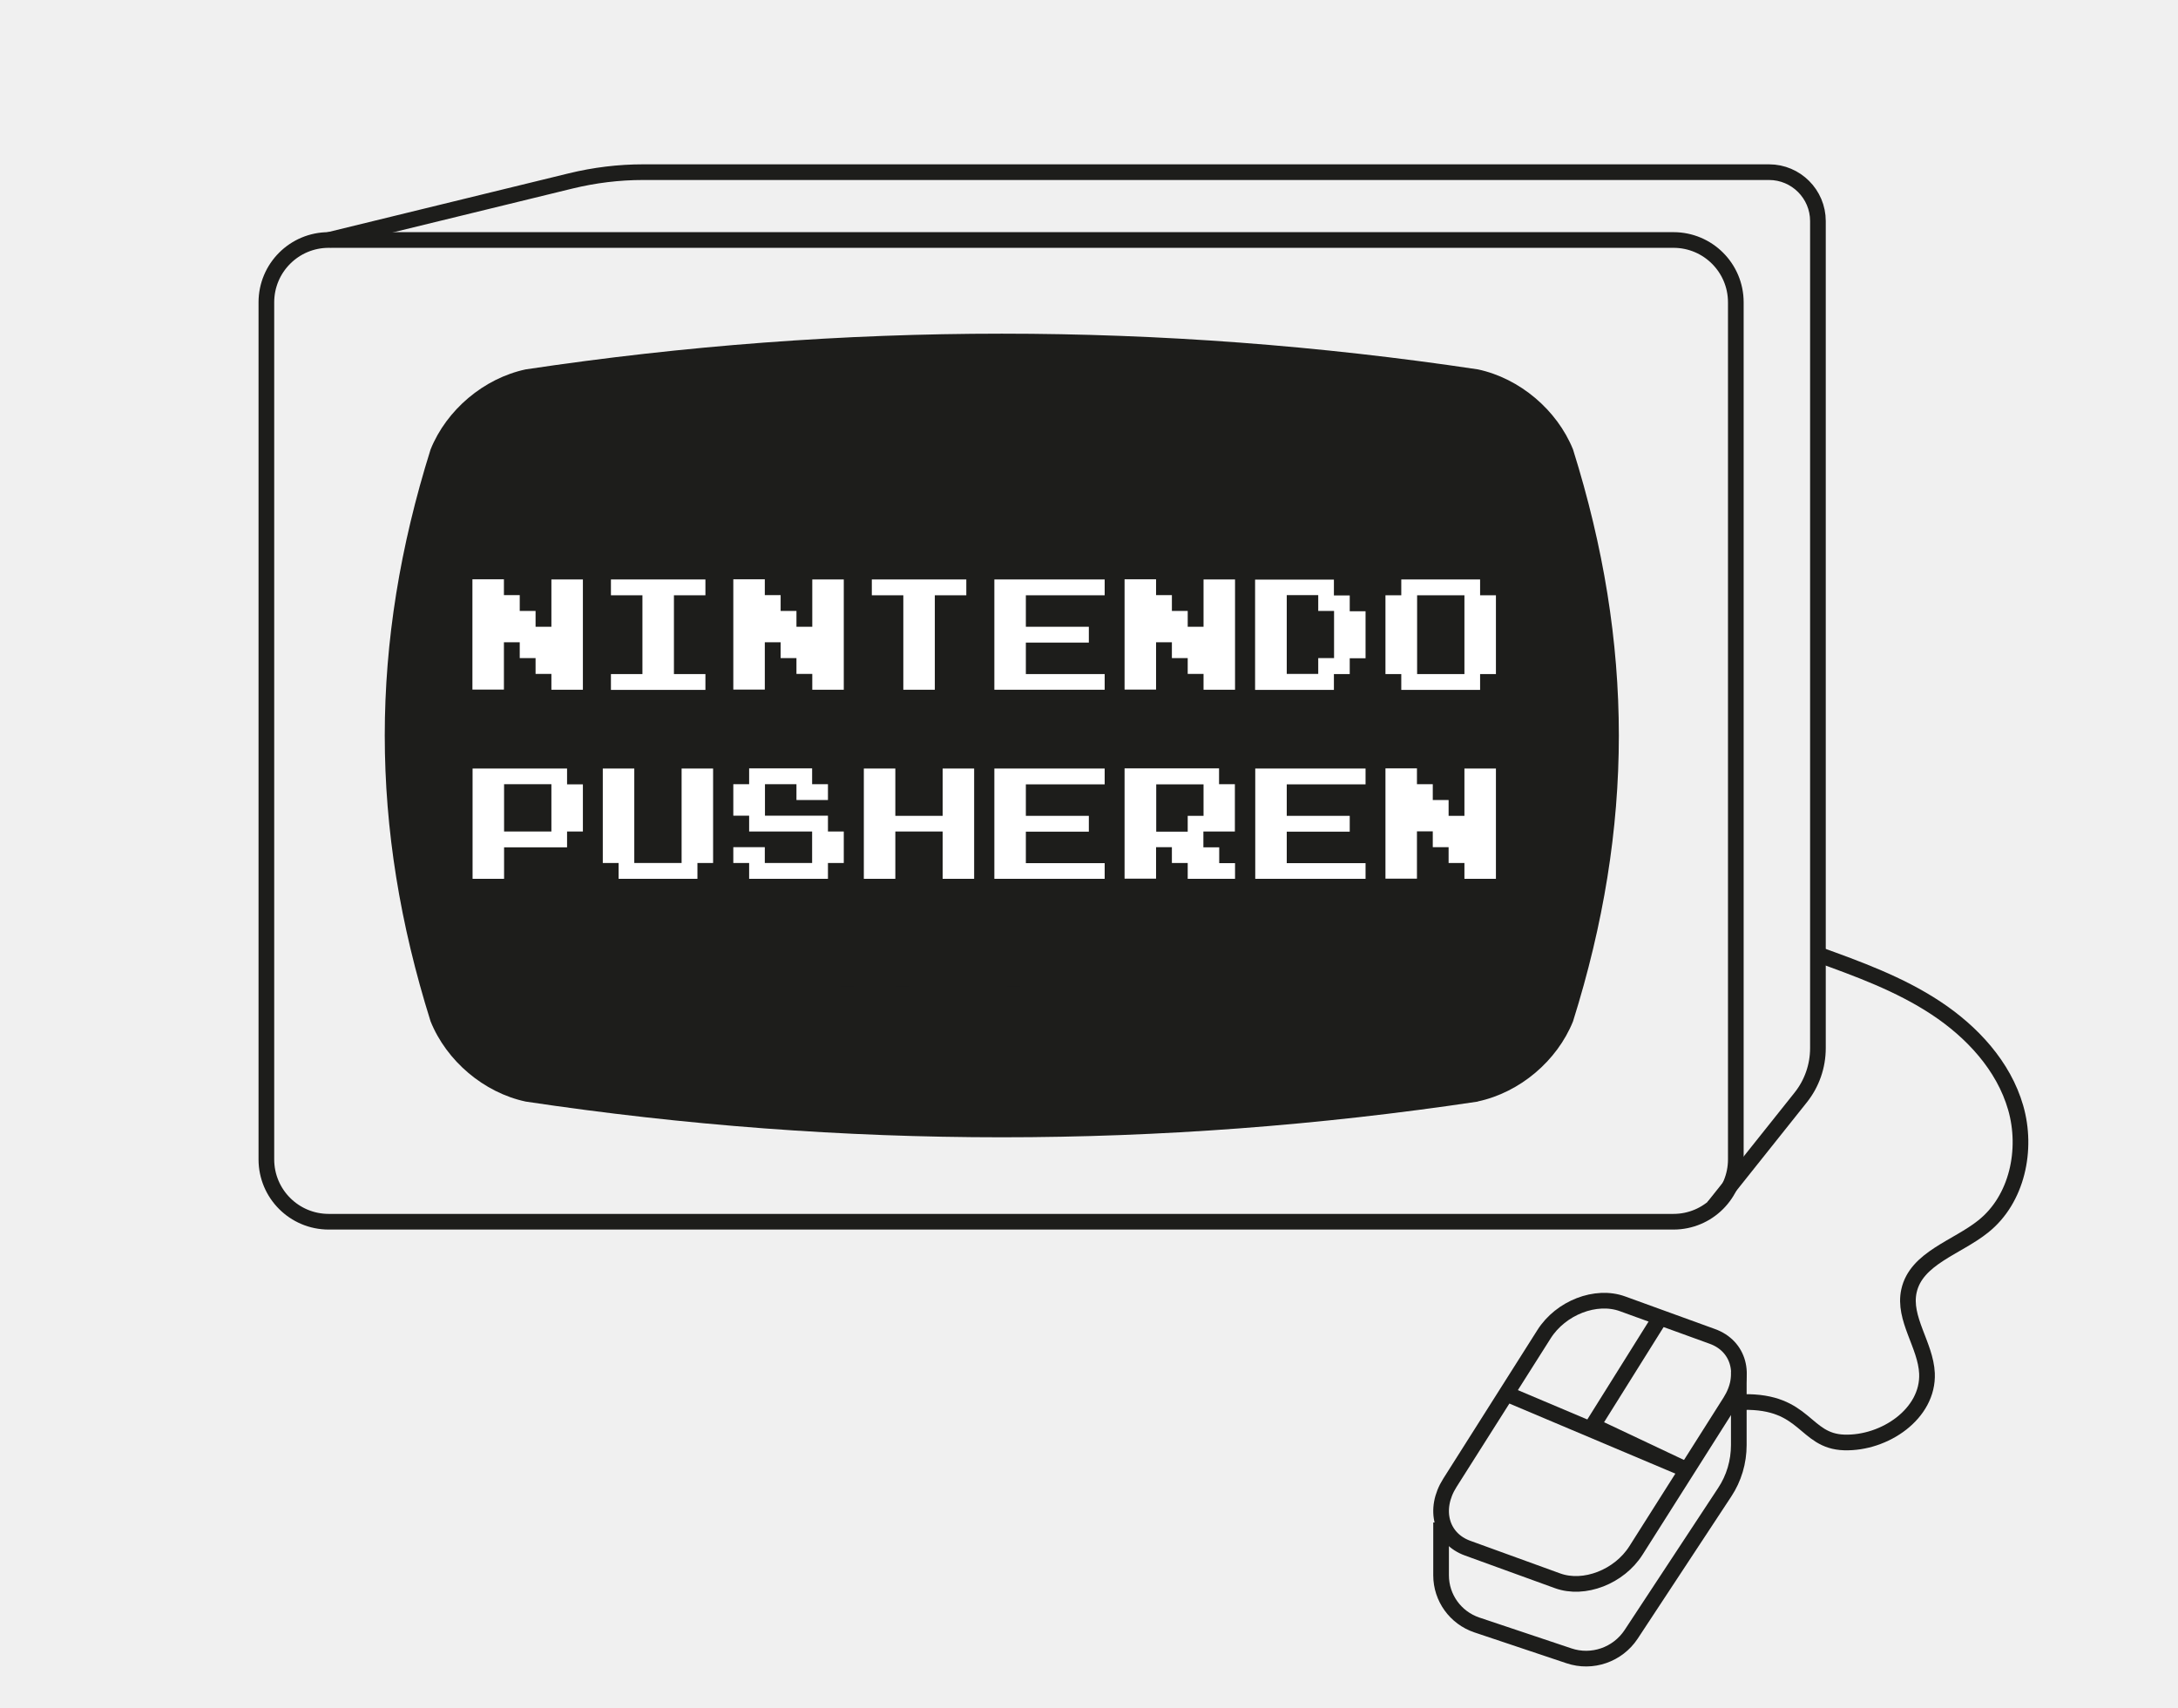
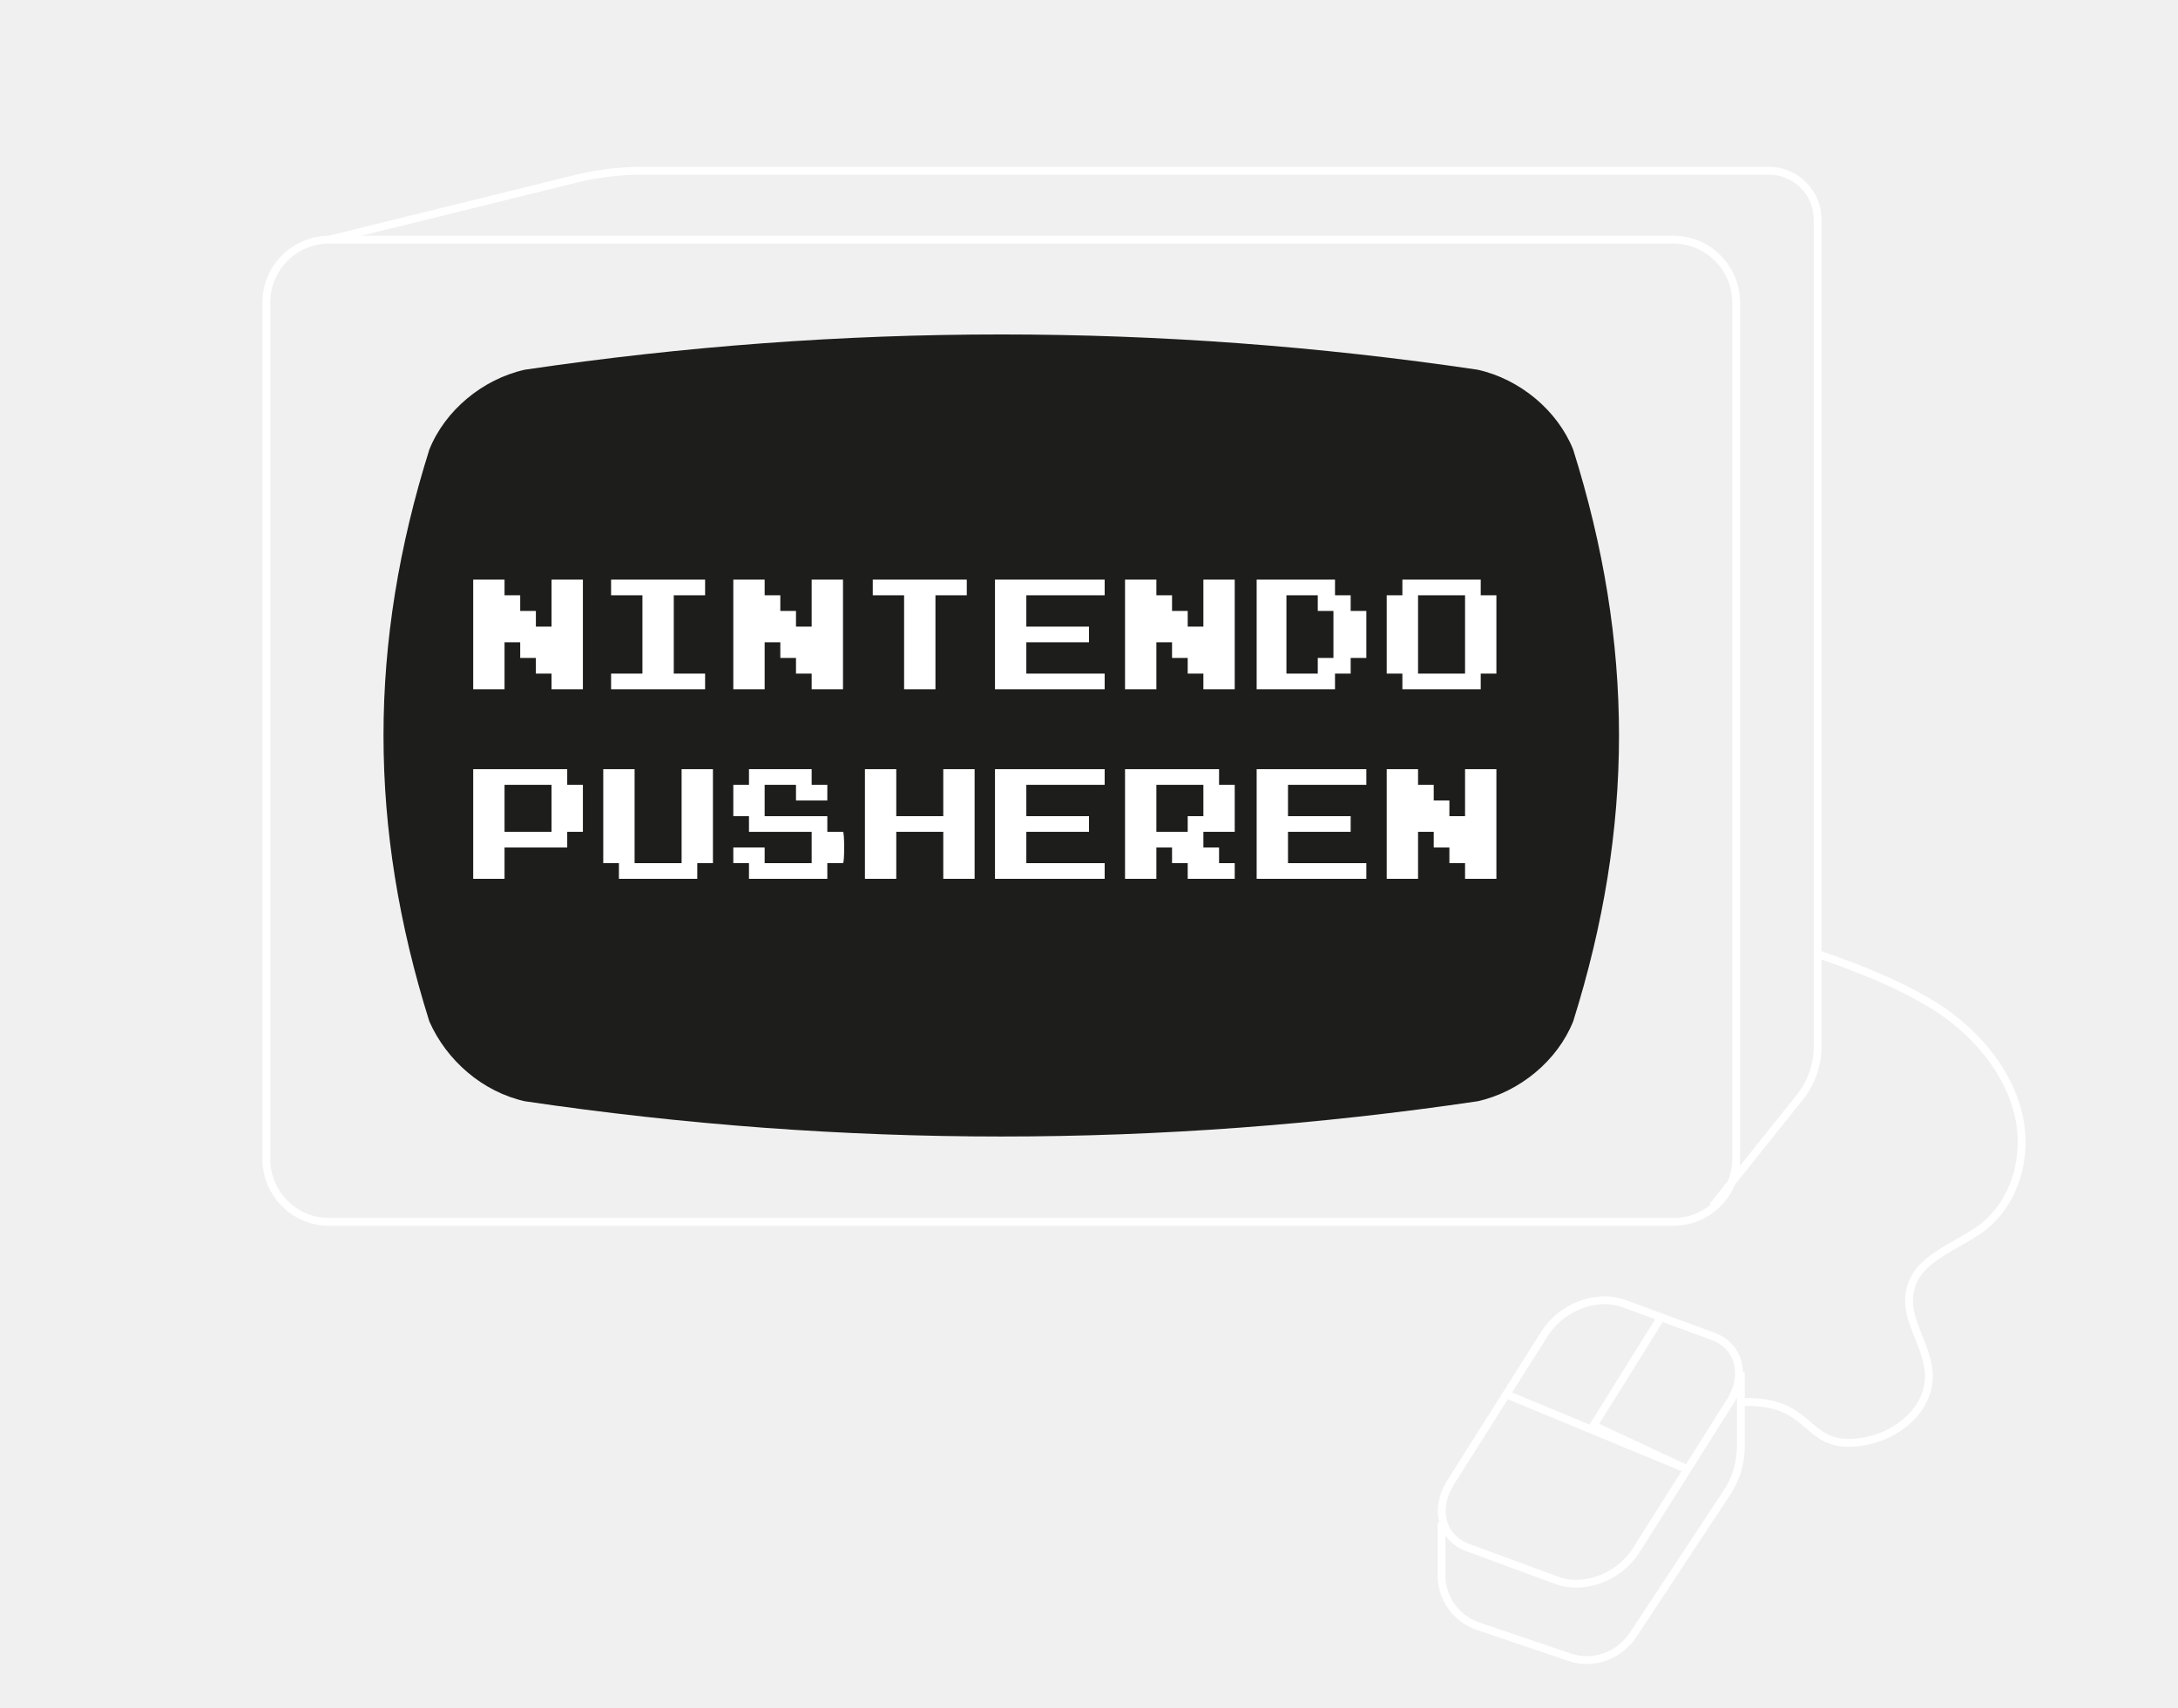
- <svg xmlns="http://www.w3.org/2000/svg" id="Layer_1" width="139" height="109" viewBox="0 0 139 109">
-   <defs>
-     <style>.cls-1{fill:#fff;}.cls-2{fill:#1d1d1b;}.cls-3{fill:none;stroke:#1d1d1b;stroke-miterlimit:10;}</style>
-   </defs>
-   <path class="cls-3" d="M106.8,15.32H20.98c-2.2,0-3.98,1.78-3.98,3.98v54.71c0,2.2,1.78,3.98,3.98,3.98H106.8c2.2,0,3.98-1.78,3.98-3.98V19.3c0-2.2-1.78-3.98-3.98-3.98h-6.2" />
-   <path class="cls-2" d="M94.32,70.32c-20.3,3.04-40.48,3.04-60.77,0-2.67-.57-5.05-2.59-6.07-5.12-3.9-12.42-3.9-24.08,0-36.51,1.02-2.53,3.4-4.54,6.07-5.11,20.3-3.04,40.48-3.04,60.77,0,2.67,.57,5.05,2.59,6.07,5.11,3.9,12.43,3.9,24.09,0,36.51-1.02,2.53-3.4,4.54-6.07,5.11Z" />
-   <path class="cls-3" d="M20.98,15.32l15.44-3.77c1.52-.37,3.07-.56,4.63-.56H112.9c1.72,0,3.12,1.4,3.12,3.12v52.8c0,1.15-.39,2.26-1.1,3.15l-5.57,6.99" />
+ <svg xmlns="http://www.w3.org/2000/svg" version="1.1" id="Layer_1" x="0px" y="0px" viewBox="0 0 139 109" style="enable-background:new 0 0 139 109;" xml:space="preserve">
+   <style type="text/css">
+ 	.st0{fill:none;stroke:#FFFFFF;stroke-width:0.5;stroke-miterlimit:10;}
+ 	.st1{fill:#1D1D1B;}
+ 	.st2{fill:#FFFFFF;}
+ </style>
+   <path class="st0" d="M106.8,15.3H21c-2.2,0-4,1.8-4,4V74c0,2.2,1.8,4,4,4h85.8c2.2,0,4-1.8,4-4V19.3C110.8,17.1,109,15.3,106.8,15.3  h-6.2" />
+   <path class="st1" d="M94.3,70.3c-20.3,3-40.5,3-60.8,0c-2.7-0.6-5-2.6-6.1-5.1c-3.9-12.4-3.9-24.1,0-36.5c1-2.5,3.4-4.5,6.1-5.1  c20.3-3,40.5-3,60.8,0c2.7,0.6,5.1,2.6,6.1,5.1c3.9,12.4,3.9,24.1,0,36.5C99.4,67.7,97,69.7,94.3,70.3L94.3,70.3z" />
+   <path class="st0" d="M21,15.3l15.4-3.8c1.5-0.4,3.1-0.6,4.6-0.6h71.9c1.7,0,3.1,1.4,3.1,3.1v52.8c0,1.2-0.4,2.3-1.1,3.2l-5.6,7" />
  <g>
-     <path class="cls-1" d="M37.2,44.03h-2.01v-1.01h-1.01v-1.01h-1.01v-1.01h-1.01v3.02h-2.01v-7.04h2.01v1.01h1.01v1.01h1.01v1.01h1.01v-3.02h2.01v7.04Z" />
-     <path class="cls-1" d="M45.02,38h-2.01v5.03h2.01v1.01h-6.03v-1.01h2.01v-5.03h-2.01v-1.01h6.03v1.01Z" />
-     <path class="cls-1" d="M53.85,44.03h-2.01v-1.01h-1.01v-1.01h-1.01v-1.01h-1.01v3.02h-2.01v-7.04h2.01v1.01h1.01v1.01h1.01v1.01h1.01v-3.02h2.01v7.04Z" />
-     <path class="cls-1" d="M61.67,38h-2.01v6.03h-2.01v-6.03h-2.01v-1.01h6.03v1.01Z" />
-     <path class="cls-1" d="M70.5,44.03h-7.04v-7.04h7.04v1.01h-5.03v2.01h4.02v1.01h-4.02v2.01h5.03v1.01Z" />
-     <path class="cls-1" d="M78.82,44.03h-2.01v-1.01h-1.01v-1.01h-1.01v-1.01h-1.01v3.02h-2.01v-7.04h2.01v1.01h1.01v1.01h1.01v1.01h1.01v-3.02h2.01v7.04Z" />
-     <path class="cls-1" d="M87.15,42.02h-1.01v1.01h-1.01v1.01h-5.03v-7.04h5.03v1.01h1.01v1.01h1.01v3.02Zm-2.01,0v-3.02h-1.01v-1.01h-2.01v5.03h2.01v-1.01h1.01Z" />
-     <path class="cls-1" d="M95.47,43.03h-1.01v1.01h-5.03v-1.01h-1.01v-5.03h1.01v-1.01h5.03v1.01h1.01v5.03Zm-2.01,0v-5.03h-3.02v5.03h3.02Z" />
-     <path class="cls-1" d="M37.2,53.08h-1.01v1.01h-4.02v2.01h-2.01v-7.04h6.03v1.01h1.01v3.02Zm-2.01,0v-3.02h-3.02v3.02h3.02Z" />
-     <path class="cls-1" d="M45.52,55.09h-1.01v1.01h-5.03v-1.01h-1.01v-6.03h2.01v6.03h3.02v-6.03h2.01v6.03Z" />
-     <path class="cls-1" d="M53.85,55.09h-1.01v1.01h-5.03v-1.01h-1.01v-1.01h2.01v1.01h3.02v-2.01h-4.02v-1.01h-1.01v-2.01h1.01v-1.01h4.02v1.01h1.01v1.01h-2.01v-1.01h-2.01v2.01h4.02v1.01h1.01v2.01Z" />
-     <path class="cls-1" d="M62.17,56.1h-2.01v-3.02h-3.02v3.02h-2.01v-7.04h2.01v3.02h3.02v-3.02h2.01v7.04Z" />
-     <path class="cls-1" d="M70.5,56.1h-7.04v-7.04h7.04v1.01h-5.03v2.01h4.02v1.01h-4.02v2.01h5.03v1.01Z" />
-     <path class="cls-1" d="M78.82,56.1h-3.02v-1.01h-1.01v-1.01h-1.01v2.01h-2.01v-7.04h6.03v1.01h1.01v3.02h-2.01v1.01h1.01v1.01h1.01v1.01Zm-2.01-4.02v-2.01h-3.02v3.02h2.01v-1.01h1.01Z" />
-     <path class="cls-1" d="M87.15,56.1h-7.04v-7.04h7.04v1.01h-5.03v2.01h4.02v1.01h-4.02v2.01h5.03v1.01Z" />
-     <path class="cls-1" d="M95.47,56.1h-2.01v-1.01h-1.01v-1.01h-1.01v-1.01h-1.01v3.02h-2.01v-7.04h2.01v1.01h1.01v1.01h1.01v1.01h1.01v-3.02h2.01v7.04Z" />
+     <path class="st2" d="M37.2,44h-2v-1h-1v-1h-1v-1h-1v3h-2v-7h2v1h1v1h1v1h1v-3h2V44z" />
+     <path class="st2" d="M45,38h-2v5h2v1h-6v-1h2v-5h-2v-1h6V38z" />
+     <path class="st2" d="M53.8,44h-2v-1h-1v-1h-1v-1h-1v3h-2v-7h2v1h1v1h1v1h1v-3h2V44z" />
+     <path class="st2" d="M61.7,38h-2v6h-2v-6h-2v-1h6V38z" />
+     <path class="st2" d="M70.5,44h-7v-7h7v1h-5v2h4v1h-4v2h5V44L70.5,44z" />
+     <path class="st2" d="M78.8,44h-2v-1h-1v-1h-1v-1h-1v3h-2v-7h2v1h1v1h1v1h1v-3h2V44z" />
+     <path class="st2" d="M87.2,42h-1v1h-1v1h-5v-7h5v1h1v1h1V42L87.2,42z M85.1,42v-3h-1v-1h-2v5h2v-1H85.1L85.1,42z" />
+     <path class="st2" d="M95.5,43h-1v1h-5v-1h-1v-5h1v-1h5v1h1V43z M93.5,43v-5h-3v5H93.5z" />
+     <path class="st2" d="M37.2,53.1h-1v1h-4v2h-2v-7h6v1h1V53.1L37.2,53.1z M35.2,53.1v-3h-3v3H35.2z" />
+     <path class="st2" d="M45.5,55.1h-1v1h-5v-1h-1v-6h2v6h3v-6h2V55.1L45.5,55.1z" />
+     <path class="st2" d="M53.8,55.1h-1v1h-5v-1h-1v-1h2v1h3v-2h-4v-1h-1v-2h1v-1h4v1h1v1h-2v-1h-2v2h4v1h1   C53.9,53.1,53.9,55.1,53.8,55.1z" />
+     <path class="st2" d="M62.2,56.1h-2v-3h-3v3h-2v-7h2v3h3v-3h2V56.1z" />
+     <path class="st2" d="M70.5,56.1h-7v-7h7v1h-5v2h4v1h-4v2h5V56.1L70.5,56.1z" />
+     <path class="st2" d="M78.8,56.1h-3v-1h-1v-1h-1v2h-2v-7h6v1h1v3h-2v1h1v1h1V56.1L78.8,56.1z M76.8,52.1v-2h-3v3h2v-1H76.8z" />
+     <path class="st2" d="M87.2,56.1h-7v-7h7v1h-5v2h4v1h-4v2h5V56.1L87.2,56.1z" />
+     <path class="st2" d="M95.5,56.1h-2v-1h-1v-1h-1v-1h-1v3h-2v-7h2v1h1v1h1v1h1v-3h2V56.1z" />
  </g>
-   <path class="cls-3" d="M109.28,85.31l-5.73-2.08c-1.7-.62-3.94,.25-5.01,1.94l-6.01,9.49c-1.07,1.69-.56,3.56,1.14,4.17l5.73,2.08c1.7,.62,3.94-.25,5.01-1.94l6.01-9.49c1.07-1.69,.56-3.56-1.14-4.17Z" />
-   <path class="cls-3" d="M91.97,97.19v3.37c0,1.44,.92,2.71,2.28,3.17l5.88,1.97c1.48,.5,3.11-.07,3.97-1.37l5.97-9.07c.59-.89,.9-1.94,.9-3.01v-4.69" />
-   <polyline class="cls-3" points="105.96 84.11 101.65 91 107.66 93.84 96.13 88.97" />
-   <g>
-     <path class="cls-2" d="M46.01,62.57h-.43v.43h-1.71v.86h-.86v-2.99h2.57v.43h.43v1.28Zm-.86,0v-1.28h-1.28v1.28h1.28Z" />
-     <path class="cls-2" d="M49.55,63.85h-1.28v-.43h-.43v-.43h-.43v.86h-.86v-2.99h2.57v.43h.43v1.28h-.86v.43h.43v.43h.43v.43Zm-.86-1.71v-.86h-1.28v1.28h.86v-.43h.43Z" />
-     <path class="cls-2" d="M53.1,63.85h-2.99v-2.99h2.99v.43h-2.14v.86h1.71v.43h-1.71v.86h2.14v.43Z" />
-     <path class="cls-2" d="M56.64,63.42h-.43v.43h-2.14v-.43h-.43v-.43h.86v.43h1.28v-.86h-1.71v-.43h-.43v-.86h.43v-.43h1.71v.43h.43v.43h-.86v-.43h-.86v.86h1.71v.43h.43v.86Z" />
-     <path class="cls-2" d="M60.18,63.42h-.43v.43h-2.14v-.43h-.43v-.43h.86v.43h1.28v-.86h-1.71v-.43h-.43v-.86h.43v-.43h1.71v.43h.43v.43h-.86v-.43h-.86v.86h1.71v.43h.43v.86Z" />
-     <path class="cls-2" d="M67.26,63.42h-.43v.43h-2.14v-.43h-.43v-.43h.86v.43h1.28v-.86h-1.71v-.43h-.43v-.86h.43v-.43h1.71v.43h.43v.43h-.86v-.43h-.86v.86h1.71v.43h.43v.86Z" />
-     <path class="cls-2" d="M70.16,61.28h-.86v2.57h-.86v-2.57h-.86v-.43h2.57v.43Z" />
-     <path class="cls-2" d="M73.7,63.85h-.86v-.86h-1.28v.86h-.86v-2.14h.43v-.43h.43v-.43h1.28v.43h.43v.43h.43v2.14Zm-.86-1.28v-.86h-.43v-.43h-.43v.43h-.43v.86h1.28Z" />
-     <path class="cls-2" d="M77.25,63.85h-1.28v-.43h-.43v-.43h-.43v.86h-.86v-2.99h2.57v.43h.43v1.28h-.86v.43h.43v.43h.43v.43Zm-.86-1.71v-.86h-1.28v1.28h.86v-.43h.43Z" />
-     <path class="cls-2" d="M80.57,61.28h-.86v2.57h-.86v-2.57h-.86v-.43h2.57v.43Z" />
-   </g>
-   <path class="cls-3" d="M115.97,60.91c2.61,.94,5.25,1.9,7.57,3.43s4.33,3.7,5.1,6.37,.1,5.85-2.07,7.58c-1.68,1.35-4.28,2.02-4.74,4.12-.39,1.77,1.07,3.45,1.15,5.26,.11,2.58-2.71,4.49-5.28,4.41s-2.43-2.66-6.46-2.58" />
+   <path class="st0" d="M109.3,85.3l-5.7-2.1c-1.7-0.6-3.9,0.2-5,1.9l-6,9.5c-1.1,1.7-0.6,3.6,1.1,4.2l5.7,2.1c1.7,0.6,3.9-0.2,5-1.9  l6-9.5C111.5,87.8,111,85.9,109.3,85.3z" />
+   <path class="st0" d="M92,97.2v3.4c0,1.4,0.9,2.7,2.3,3.2l5.9,2c1.5,0.5,3.1-0.1,4-1.4l6-9.1c0.6-0.9,0.9-1.9,0.9-3v-4.7" />
+   <polyline class="st0" points="106,84.1 101.7,91 107.7,93.8 96.1,89 " />
+   <path class="st0" d="M116,60.9c2.6,0.9,5.2,1.9,7.6,3.4c2.3,1.5,4.3,3.7,5.1,6.4c0.8,2.7,0.1,5.8-2.1,7.6c-1.7,1.3-4.3,2-4.7,4.1  c-0.4,1.8,1.1,3.4,1.2,5.3c0.1,2.6-2.7,4.5-5.3,4.4s-2.4-2.7-6.5-2.6" />
</svg>
